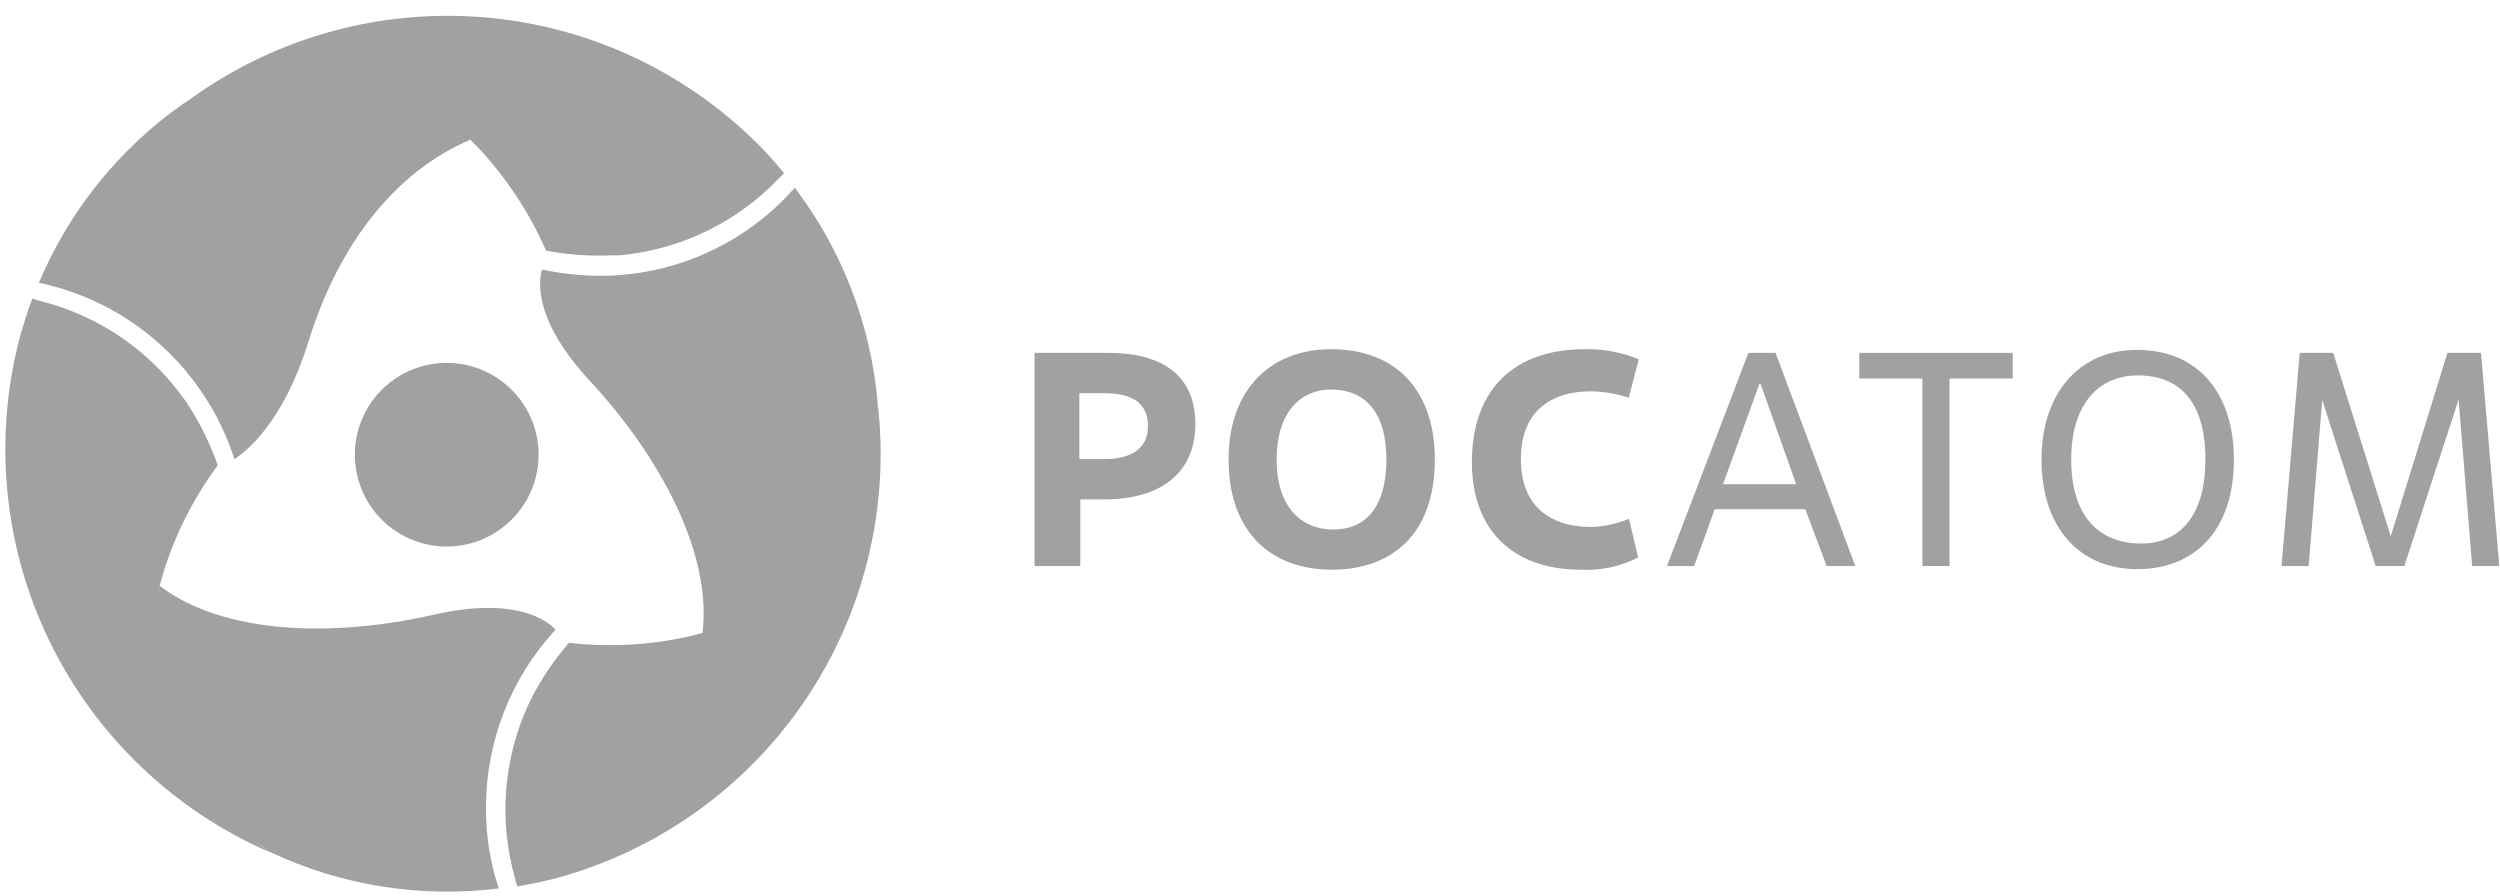
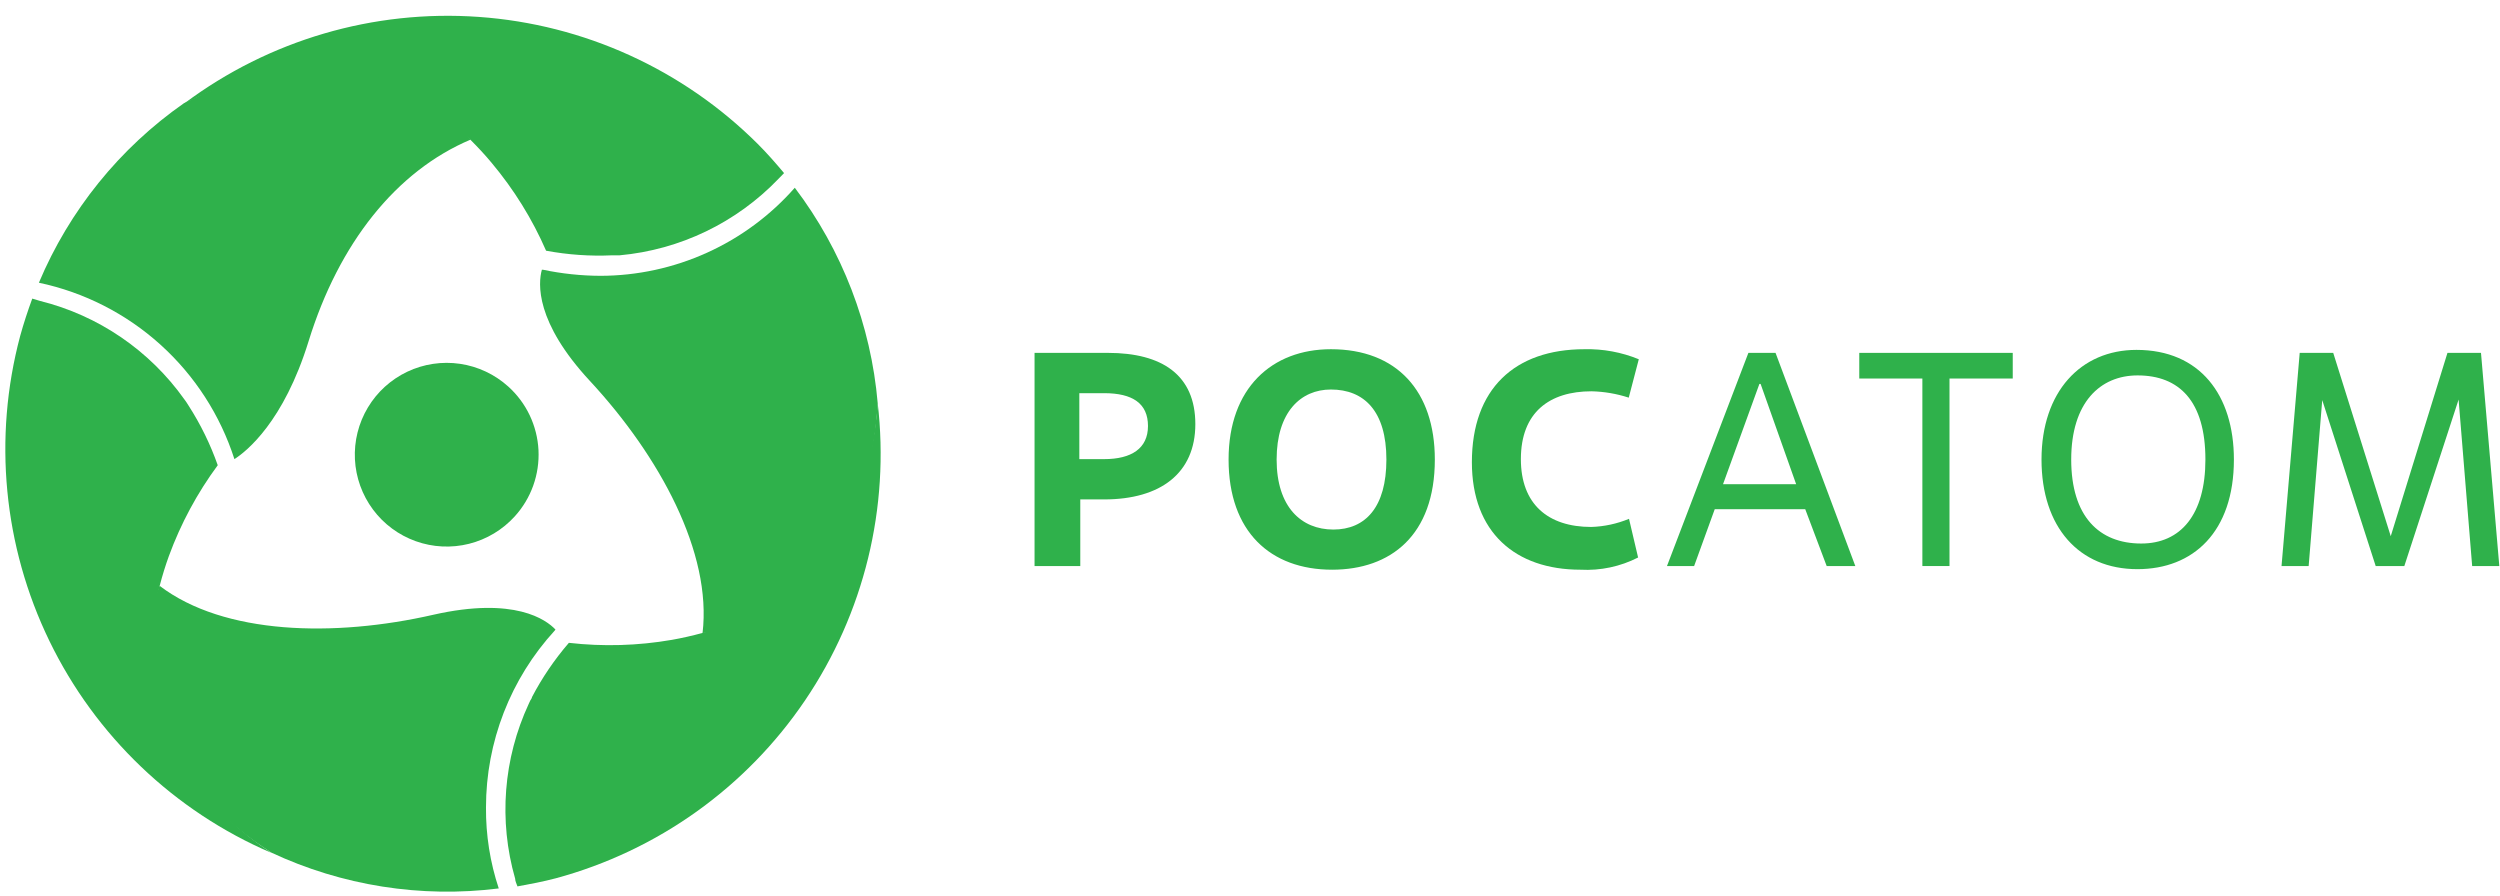
- <svg xmlns="http://www.w3.org/2000/svg" width="134" height="48" viewBox="0 0 134 48" fill="none">
-   <path d="M27.591 27.678C26.937 28.399 26.084 28.911 25.14 29.148C24.196 29.385 23.203 29.337 22.286 29.009C21.369 28.682 20.57 28.09 19.99 27.309C19.409 26.527 19.073 25.591 19.024 24.619C18.976 23.647 19.216 22.682 19.716 21.846C20.215 21.011 20.951 20.342 21.831 19.924C22.71 19.507 23.693 19.36 24.657 19.501C25.62 19.642 26.519 20.066 27.242 20.718C27.723 21.151 28.114 21.675 28.392 22.26C28.67 22.845 28.83 23.479 28.863 24.125C28.895 24.772 28.799 25.419 28.581 26.029C28.363 26.638 28.026 27.199 27.591 27.678Z" fill="#A1A1A0" />
-   <path d="M25.226 7.503C25.634 7.911 26.019 8.325 26.361 8.74C27.55 10.159 28.53 11.741 29.27 13.438C30.437 13.656 31.626 13.739 32.812 13.685H33.023H33.212C36.452 13.389 39.477 11.932 41.728 9.583L42.026 9.278C41.575 8.74 41.117 8.216 40.615 7.714C36.61 3.723 31.302 1.306 25.662 0.906C20.021 0.505 14.425 2.147 9.895 5.532C17.095 2.027 22.092 4.442 25.226 7.503Z" fill="#A1A1A0" />
-   <path d="M8.558 31.402C8.703 30.842 8.871 30.304 9.053 29.802C9.69 28.064 10.572 26.426 11.671 24.936C11.277 23.818 10.755 22.749 10.114 21.751L9.998 21.569L9.889 21.416C8.023 18.784 5.275 16.908 2.143 16.129L1.729 16.005C1.489 16.66 1.271 17.322 1.082 18.005C-0.376 23.468 0.181 29.273 2.65 34.359C5.119 39.445 9.335 43.473 14.529 45.707C7.874 41.198 7.46 35.642 8.558 31.402Z" fill="#A1A1A0" />
-   <path d="M37.656 33.925C37.096 34.078 36.543 34.202 36.012 34.296C34.189 34.612 32.33 34.666 30.492 34.456C29.723 35.347 29.059 36.323 28.514 37.365C28.514 37.431 28.448 37.489 28.419 37.555C28.39 37.611 28.363 37.67 28.339 37.729C26.979 40.663 26.72 43.988 27.612 47.096C27.612 47.235 27.692 47.373 27.736 47.511C28.419 47.387 29.11 47.256 29.794 47.075C35.243 45.6 39.983 42.218 43.149 37.543C46.315 32.869 47.697 27.213 47.045 21.605C46.463 29.627 41.859 32.755 37.656 33.925Z" fill="#A1A1A0" />
-   <path d="M9.859 5.532C6.411 7.941 3.716 11.277 2.085 15.154C4.51 15.666 6.757 16.811 8.597 18.471C10.438 20.131 11.806 22.249 12.565 24.609C13.212 24.194 15.205 22.616 16.543 18.282C18.165 13.038 21.234 9.169 25.227 7.482C25.227 7.503 20.172 0.311 9.859 5.532Z" fill="#A1A1A0" />
-   <path d="M26.049 43.285C26.047 39.772 27.362 36.385 29.737 33.794L29.773 33.744C29.286 33.227 27.591 31.962 23.227 32.951C17.911 34.165 12.006 34.027 8.558 31.402C8.558 31.402 4.849 39.402 14.529 45.693C18.334 47.475 22.565 48.143 26.733 47.62C26.269 46.222 26.038 44.758 26.049 43.285Z" fill="#A1A1A0" />
-   <path d="M42.601 10.063C41.299 11.543 39.697 12.73 37.901 13.543C36.106 14.357 34.158 14.78 32.187 14.784C31.148 14.78 30.112 14.67 29.096 14.456H29.045C28.841 15.184 28.681 17.256 31.627 20.427C35.358 24.456 38.172 29.634 37.656 33.933C37.656 33.933 46.383 33.155 47.045 21.613C46.684 17.42 45.144 13.416 42.601 10.063Z" fill="#A1A1A0" />
-   <path d="M57.903 30.34H55.452V18.914H59.386C62.296 18.914 64.07 20.107 64.07 22.733C64.07 25.358 62.208 26.769 59.183 26.769H57.903V30.34ZM57.852 24.609H59.183C60.637 24.609 61.532 24.042 61.532 22.834C61.532 21.627 60.71 21.074 59.183 21.074H57.852V24.609Z" fill="#A1A1A0" />
-   <path d="M65.852 24.631C65.852 20.791 68.187 18.718 71.336 18.718C74.863 18.718 76.907 20.958 76.907 24.631C76.907 28.696 74.536 30.536 71.401 30.536C68.092 30.536 65.852 28.493 65.852 24.631ZM74.311 24.631C74.311 22.035 73.118 20.878 71.336 20.878C69.721 20.878 68.427 22.085 68.427 24.631C68.427 27.176 69.751 28.384 71.467 28.384C73.183 28.384 74.311 27.191 74.311 24.631Z" fill="#A1A1A0" />
-   <path d="M87.802 29.882C86.848 30.369 85.782 30.595 84.712 30.536C81.221 30.536 78.893 28.529 78.893 24.776C78.893 20.842 81.192 18.718 84.93 18.718C85.926 18.695 86.917 18.878 87.839 19.256L87.301 21.314C86.656 21.104 85.985 20.989 85.308 20.973C83.053 20.973 81.519 22.1 81.519 24.609C81.519 27.023 82.973 28.245 85.293 28.245C85.988 28.223 86.673 28.075 87.315 27.809L87.802 29.882Z" fill="#A1A1A0" />
-   <path d="M96.761 27.293H91.91L90.805 30.34H89.35L93.714 18.914H95.169L99.445 30.34H97.91L96.761 27.293ZM92.354 25.954H96.274L94.369 20.58H94.303L92.354 25.954Z" fill="#A1A1A0" />
-   <path d="M104.493 30.34H103.039V20.289H99.657V18.914H107.883V20.289H104.493V30.34Z" fill="#A1A1A0" />
-   <path d="M109.425 24.631C109.425 20.994 111.534 18.754 114.516 18.754C117.912 18.754 119.737 21.169 119.737 24.631C119.737 28.515 117.556 30.507 114.566 30.507C111.432 30.507 109.425 28.253 109.425 24.631ZM118.21 24.631C118.21 21.496 116.806 20.122 114.574 20.122C112.566 20.122 111.017 21.576 111.017 24.631C111.017 27.685 112.515 29.133 114.77 29.133C116.886 29.133 118.21 27.584 118.21 24.631Z" fill="#A1A1A0" />
-   <path d="M133.963 30.34H132.508L131.781 21.416L128.872 30.34H127.337L124.472 21.445L123.744 30.34H122.29L123.264 18.914H125.061L128.144 28.74L131.184 18.914H132.981L133.963 30.34Z" fill="#A1A1A0" />
+ <svg xmlns="http://www.w3.org/2000/svg" width="134" height="48" viewBox="0 0 134 48">
+   <path d="M27.591 27.678C26.937 28.399 26.084 28.911 25.14 29.148C24.196 29.385 23.203 29.337 22.286 29.009C21.369 28.682 20.57 28.09 19.99 27.309C19.409 26.527 19.073 25.591 19.024 24.619C18.976 23.647 19.216 22.682 19.716 21.846C20.215 21.011 20.951 20.342 21.831 19.924C22.71 19.507 23.693 19.36 24.657 19.501C25.62 19.642 26.519 20.066 27.242 20.718C27.723 21.151 28.114 21.675 28.392 22.26C28.67 22.845 28.83 23.479 28.863 24.125C28.895 24.772 28.799 25.419 28.581 26.029C28.363 26.638 28.026 27.199 27.591 27.678Z" fill="#2fb14b" />
+   <path d="M25.226 7.503C25.634 7.911 26.019 8.325 26.361 8.74C27.55 10.159 28.53 11.741 29.27 13.438C30.437 13.656 31.626 13.739 32.812 13.685H33.023H33.212C36.452 13.389 39.477 11.932 41.728 9.583L42.026 9.278C41.575 8.74 41.117 8.216 40.615 7.714C36.61 3.723 31.302 1.306 25.662 0.906C20.021 0.505 14.425 2.147 9.895 5.532C17.095 2.027 22.092 4.442 25.226 7.503Z" fill="#2fb14b" />
+   <path d="M8.558 31.402C8.703 30.842 8.871 30.304 9.053 29.802C9.69 28.064 10.572 26.426 11.671 24.936C11.277 23.818 10.755 22.749 10.114 21.751L9.998 21.569L9.889 21.416C8.023 18.784 5.275 16.908 2.143 16.129L1.729 16.005C1.489 16.66 1.271 17.322 1.082 18.005C-0.376 23.468 0.181 29.273 2.65 34.359C5.119 39.445 9.335 43.473 14.529 45.707C7.874 41.198 7.46 35.642 8.558 31.402Z" fill="#2fb14b" />
+   <path d="M37.656 33.925C37.096 34.078 36.543 34.202 36.012 34.296C34.189 34.612 32.33 34.666 30.492 34.456C29.723 35.347 29.059 36.323 28.514 37.365C28.514 37.431 28.448 37.489 28.419 37.555C28.39 37.611 28.363 37.67 28.339 37.729C26.979 40.663 26.72 43.988 27.612 47.096C27.612 47.235 27.692 47.373 27.736 47.511C28.419 47.387 29.11 47.256 29.794 47.075C35.243 45.6 39.983 42.218 43.149 37.543C46.315 32.869 47.697 27.213 47.045 21.605C46.463 29.627 41.859 32.755 37.656 33.925Z" fill="#2fb14b" />
+   <path d="M9.859 5.532C6.411 7.941 3.716 11.277 2.085 15.154C4.51 15.666 6.757 16.811 8.597 18.471C10.438 20.131 11.806 22.249 12.565 24.609C13.212 24.194 15.205 22.616 16.543 18.282C18.165 13.038 21.234 9.169 25.227 7.482C25.227 7.503 20.172 0.311 9.859 5.532Z" fill="#2fb14b" />
+   <path d="M26.049 43.285C26.047 39.772 27.362 36.385 29.737 33.794L29.773 33.744C29.286 33.227 27.591 31.962 23.227 32.951C17.911 34.165 12.006 34.027 8.558 31.402C8.558 31.402 4.849 39.402 14.529 45.693C18.334 47.475 22.565 48.143 26.733 47.62C26.269 46.222 26.038 44.758 26.049 43.285Z" fill="#2fb14b" />
+   <path d="M42.601 10.063C41.299 11.543 39.697 12.73 37.901 13.543C36.106 14.357 34.158 14.78 32.187 14.784C31.148 14.78 30.112 14.67 29.096 14.456H29.045C28.841 15.184 28.681 17.256 31.627 20.427C35.358 24.456 38.172 29.634 37.656 33.933C37.656 33.933 46.383 33.155 47.045 21.613C46.684 17.42 45.144 13.416 42.601 10.063Z" fill="#2fb14b" />
+   <path d="M57.903 30.34H55.452V18.914H59.386C62.296 18.914 64.07 20.107 64.07 22.733C64.07 25.358 62.208 26.769 59.183 26.769H57.903V30.34ZM57.852 24.609H59.183C60.637 24.609 61.532 24.042 61.532 22.834C61.532 21.627 60.71 21.074 59.183 21.074H57.852V24.609Z" fill="#2fb14b" />
+   <path d="M65.852 24.631C65.852 20.791 68.187 18.718 71.336 18.718C74.863 18.718 76.907 20.958 76.907 24.631C76.907 28.696 74.536 30.536 71.401 30.536C68.092 30.536 65.852 28.493 65.852 24.631ZM74.311 24.631C74.311 22.035 73.118 20.878 71.336 20.878C69.721 20.878 68.427 22.085 68.427 24.631C68.427 27.176 69.751 28.384 71.467 28.384C73.183 28.384 74.311 27.191 74.311 24.631Z" fill="#2fb14b" />
+   <path d="M87.802 29.882C86.848 30.369 85.782 30.595 84.712 30.536C81.221 30.536 78.893 28.529 78.893 24.776C78.893 20.842 81.192 18.718 84.93 18.718C85.926 18.695 86.917 18.878 87.839 19.256L87.301 21.314C86.656 21.104 85.985 20.989 85.308 20.973C83.053 20.973 81.519 22.1 81.519 24.609C81.519 27.023 82.973 28.245 85.293 28.245C85.988 28.223 86.673 28.075 87.315 27.809L87.802 29.882Z" fill="#2fb14b" />
+   <path d="M96.761 27.293H91.91L90.805 30.34H89.35L93.714 18.914H95.169L99.445 30.34H97.91L96.761 27.293ZM92.354 25.954H96.274L94.369 20.58H94.303L92.354 25.954Z" fill="#2fb14b" />
+   <path d="M104.493 30.34H103.039V20.289H99.657V18.914H107.883V20.289H104.493V30.34Z" fill="#2fb14b" />
+   <path d="M109.425 24.631C109.425 20.994 111.534 18.754 114.516 18.754C117.912 18.754 119.737 21.169 119.737 24.631C119.737 28.515 117.556 30.507 114.566 30.507C111.432 30.507 109.425 28.253 109.425 24.631ZM118.21 24.631C118.21 21.496 116.806 20.122 114.574 20.122C112.566 20.122 111.017 21.576 111.017 24.631C111.017 27.685 112.515 29.133 114.77 29.133C116.886 29.133 118.21 27.584 118.21 24.631Z" fill="#2fb14b" />
+   <path d="M133.963 30.34H132.508L131.781 21.416L128.872 30.34H127.337L124.472 21.445L123.744 30.34H122.29L123.264 18.914H125.061L128.144 28.74L131.184 18.914H132.981L133.963 30.34Z" fill="#2fb14b" />
</svg>
